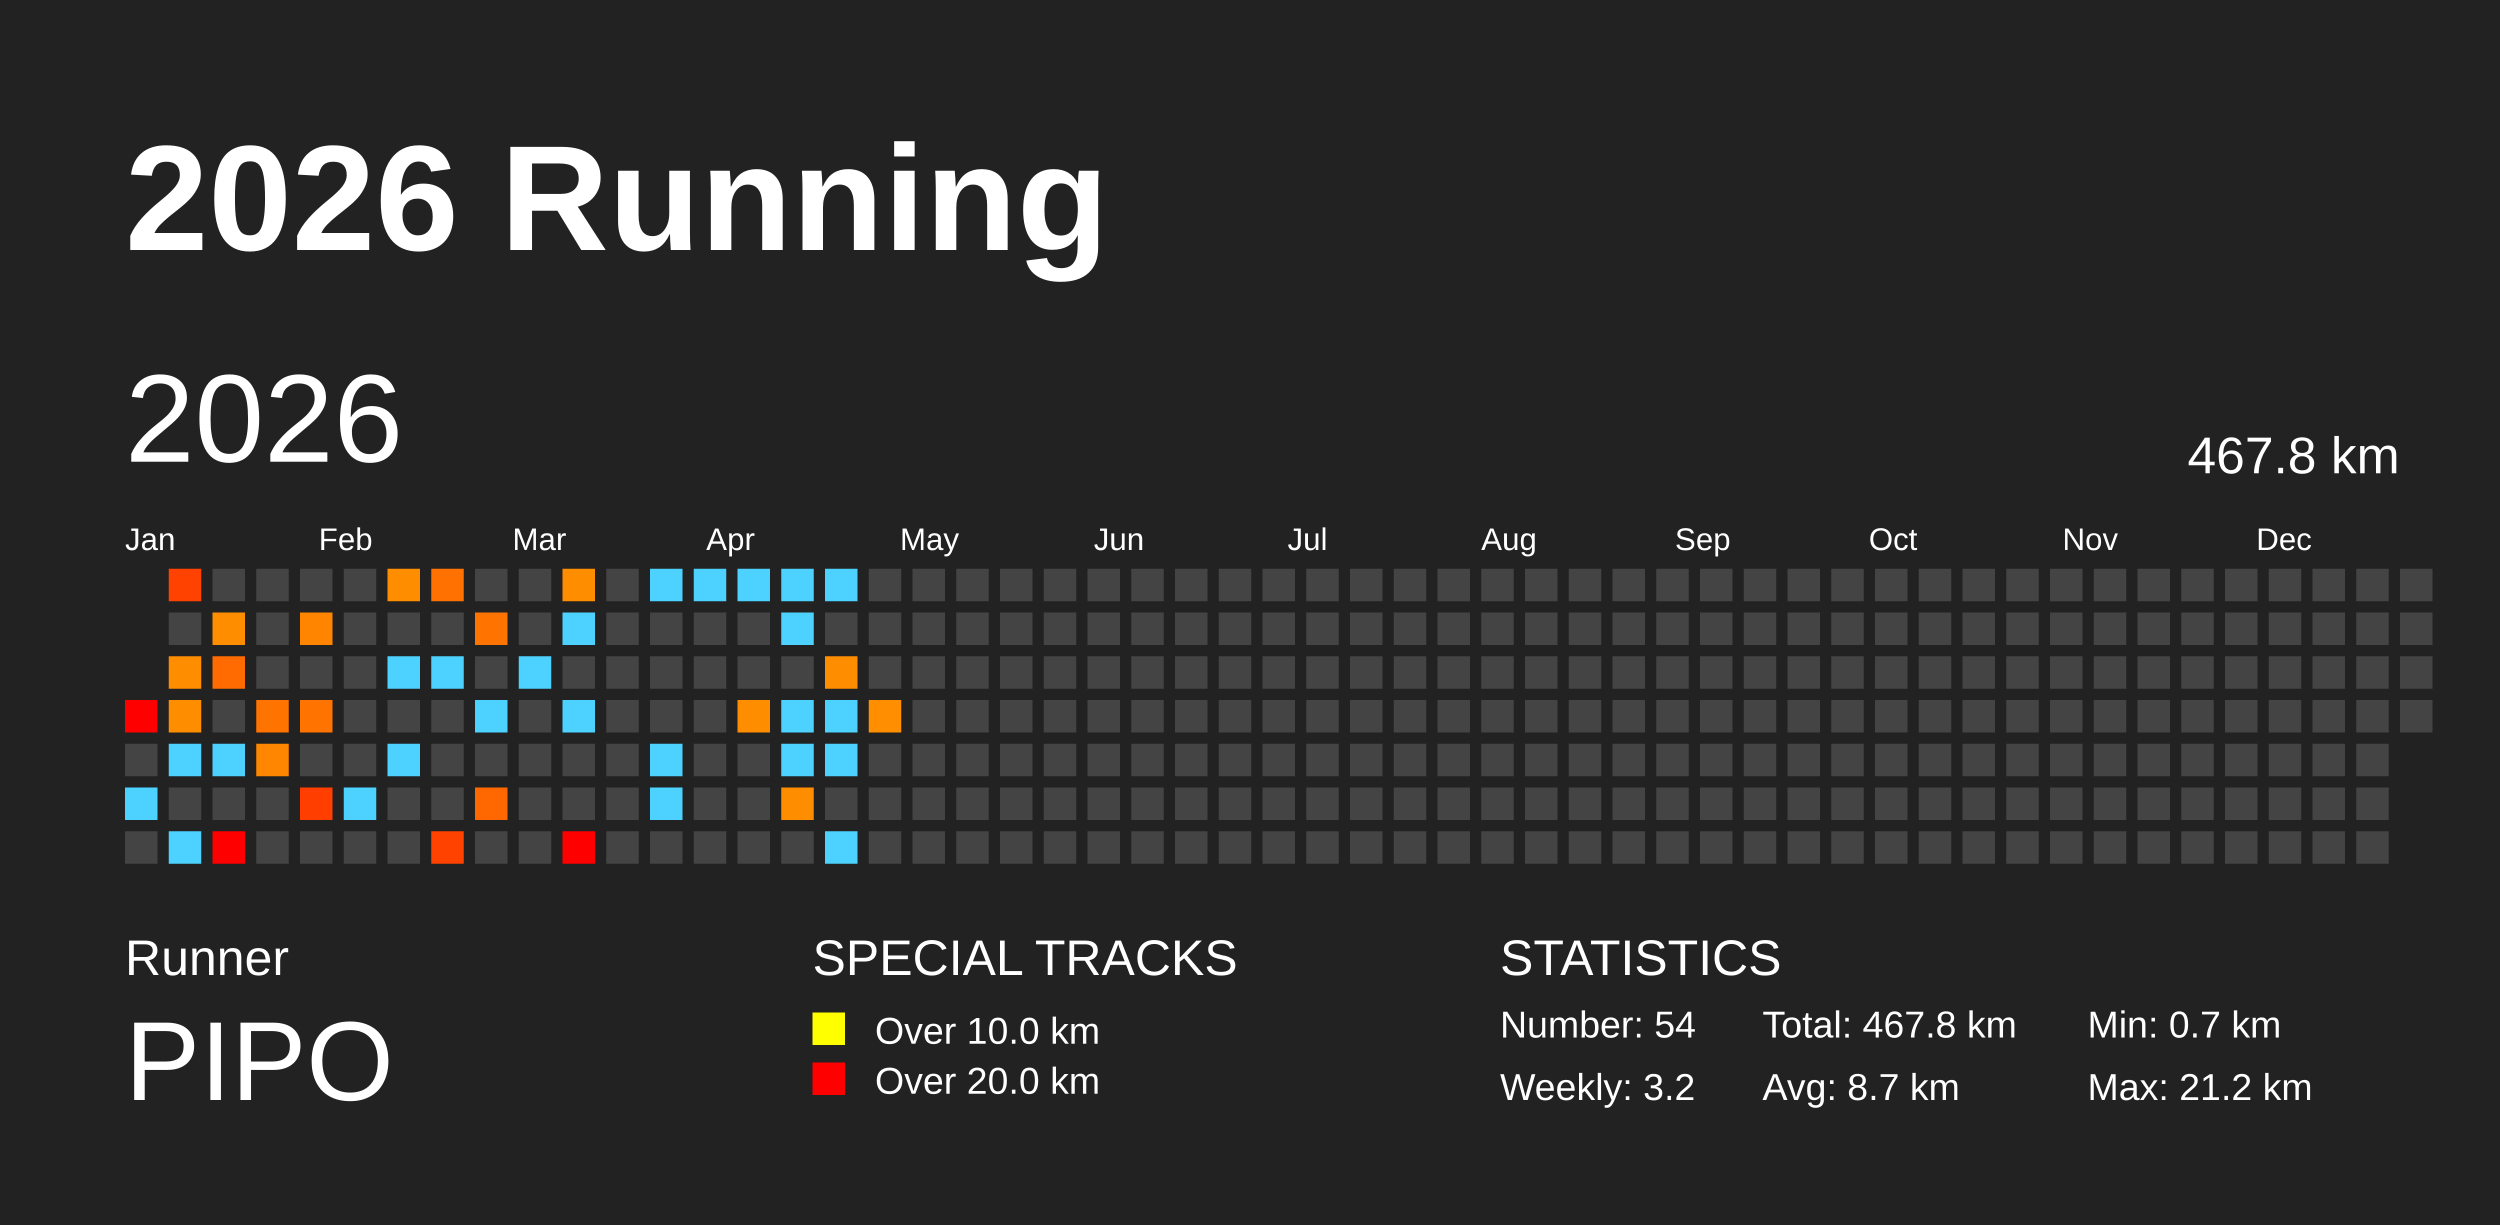
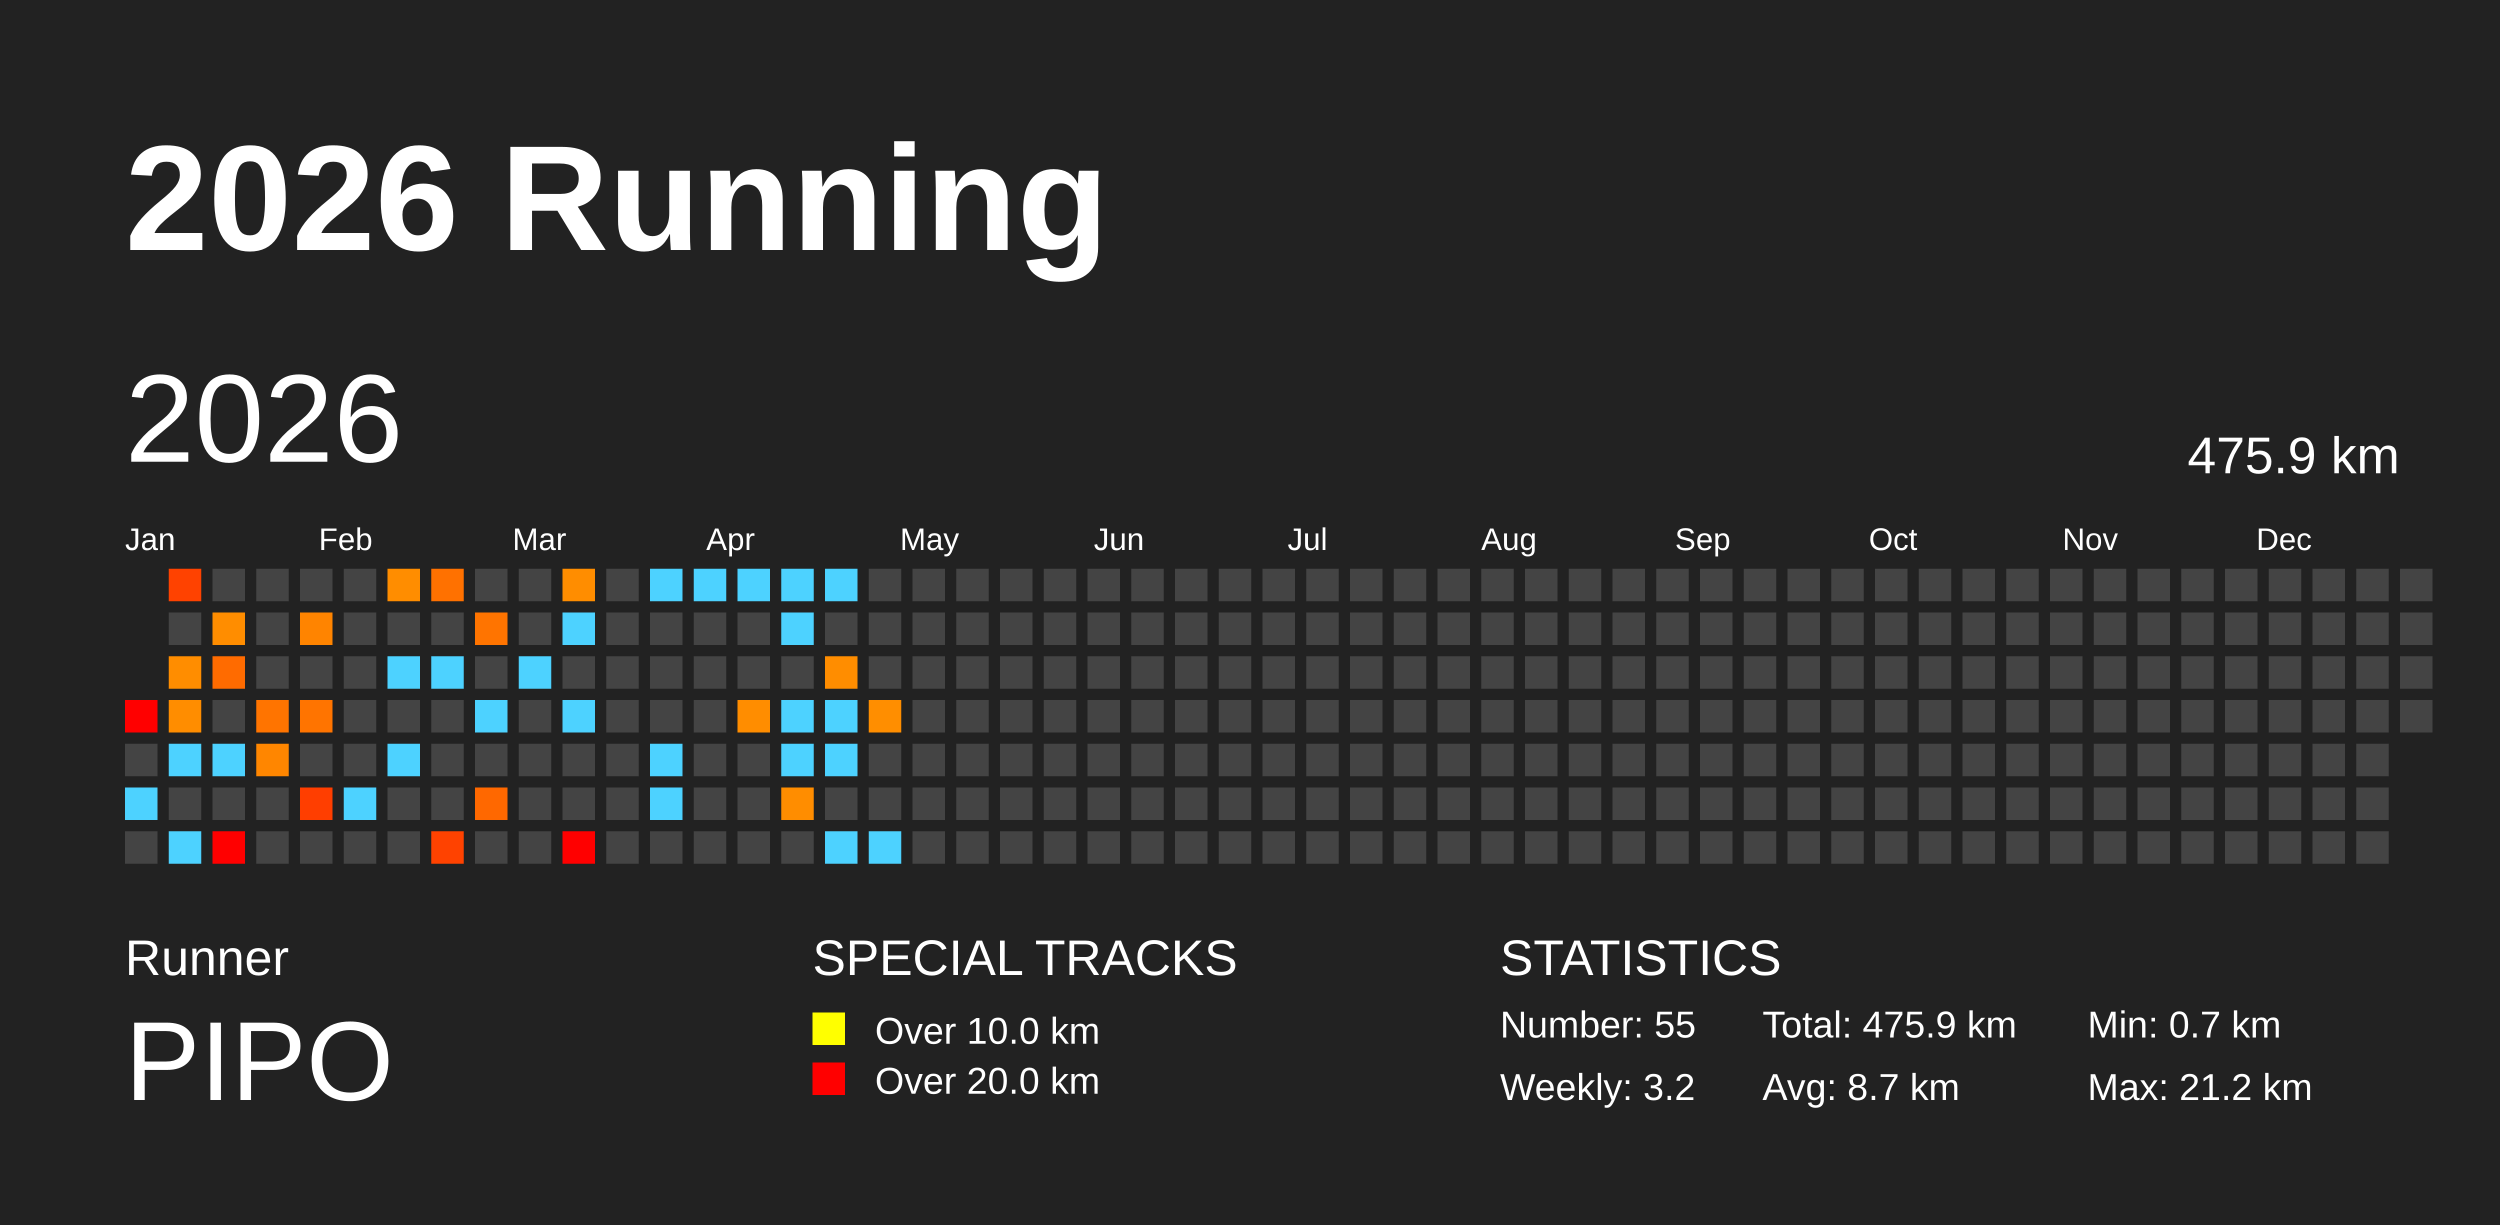
<svg xmlns="http://www.w3.org/2000/svg" baseProfile="full" height="98mm" version="1.1" viewBox="0,0,200,98" width="200mm">
  <defs />
  <rect fill="#222222" height="98" width="200" x="0" y="0" />
  <text fill="#FFFFFF" style="font-size:12px; font-family:Arial; font-weight:bold;" x="10" y="20">2026 Running</text>
  <text fill="#FFFFFF" style="font-size:4px; font-family:Arial" x="10" y="78">Runner</text>
  <text fill="#FFFFFF" style="font-size:9px; font-family:Arial" x="10" y="88">PIPO</text>
  <text fill="#FFFFFF" style="font-size:4px; font-family:Arial" x="65" y="78">SPECIAL TRACKS</text>
  <rect fill="yellow" height="2.6" width="2.6" x="65" y="81" />
  <text fill="#FFFFFF" style="font-size:3px; font-family:Arial" x="70" y="83.5">Over 10.0 km</text>
  <rect fill="red" height="2.6" width="2.6" x="65" y="85" />
  <text fill="#FFFFFF" style="font-size:3px; font-family:Arial" x="70" y="87.5">Over 20.0 km</text>
  <text fill="#FFFFFF" style="font-size:4px; font-family:Arial" x="120" y="78">STATISTICS</text>
-   <text fill="#FFFFFF" style="font-size:3px; font-family:Arial" x="120" y="83">Number: 54</text>
+   <text fill="#FFFFFF" style="font-size:3px; font-family:Arial" x="120" y="83">Number: 55</text>
  <text fill="#FFFFFF" style="font-size:3px; font-family:Arial" x="120" y="88">Weekly: 3.2</text>
-   <text fill="#FFFFFF" style="font-size:3px; font-family:Arial" x="141" y="83">Total: 467.8 km</text>
+   <text fill="#FFFFFF" style="font-size:3px; font-family:Arial" x="141" y="83">Total: 475.9 km</text>
  <text fill="#FFFFFF" style="font-size:3px; font-family:Arial" x="141" y="88">Avg: 8.7 km</text>
  <text fill="#FFFFFF" style="font-size:3px; font-family:Arial" x="167" y="83">Min: 0.7 km</text>
  <text fill="#FFFFFF" style="font-size:3px; font-family:Arial" x="167" y="88">Max: 21.2 km</text>
  <text dominant-baseline="hanging" fill="#FFFFFF" style="font-size:10.0px; font-family:Arial;" x="10" y="30">2026</text>
-   <text dominant-baseline="hanging" fill="#FFFFFF" style="font-size:4.125px; font-family:Arial;" x="175" y="35">467.8 km</text>
+   <text dominant-baseline="hanging" fill="#FFFFFF" style="font-size:4.125px; font-family:Arial;" x="175" y="35">475.9 km</text>
  <text fill="#FFFFFF" style="font-size:2.5px; font-family:Arial" x="10.0" y="44">Jan</text>
  <text fill="#FFFFFF" style="font-size:2.5px; font-family:Arial" x="25.5" y="44">Feb</text>
  <text fill="#FFFFFF" style="font-size:2.5px; font-family:Arial" x="41.0" y="44">Mar</text>
  <text fill="#FFFFFF" style="font-size:2.5px; font-family:Arial" x="56.5" y="44">Apr</text>
  <text fill="#FFFFFF" style="font-size:2.5px; font-family:Arial" x="72.0" y="44">May</text>
  <text fill="#FFFFFF" style="font-size:2.5px; font-family:Arial" x="87.5" y="44">Jun</text>
  <text fill="#FFFFFF" style="font-size:2.5px; font-family:Arial" x="103.0" y="44">Jul</text>
  <text fill="#FFFFFF" style="font-size:2.5px; font-family:Arial" x="118.5" y="44">Aug</text>
  <text fill="#FFFFFF" style="font-size:2.5px; font-family:Arial" x="134.0" y="44">Sep</text>
  <text fill="#FFFFFF" style="font-size:2.5px; font-family:Arial" x="149.5" y="44">Oct</text>
  <text fill="#FFFFFF" style="font-size:2.5px; font-family:Arial" x="165.0" y="44">Nov</text>
  <text fill="#FFFFFF" style="font-size:2.5px; font-family:Arial" x="180.5" y="44">Dec</text>
  <rect fill="red" height="2.6" width="2.6" x="10.0" y="56.0" />
  <rect fill="#444444" height="2.6" width="2.6" x="10.0" y="59.5" />
  <rect fill="#4dd2ff" height="2.6" width="2.6" x="10.0" y="63.0" />
  <rect fill="#444444" height="2.6" width="2.6" x="10.0" y="66.5" />
  <rect fill="#ff4200" height="2.6" width="2.6" x="13.5" y="45.5" />
  <rect fill="#444444" height="2.6" width="2.6" x="13.5" y="49.0" />
  <rect fill="#ff8d00" height="2.6" width="2.6" x="13.5" y="52.5" />
  <rect fill="#ff8d00" height="2.6" width="2.6" x="13.5" y="56.0" />
  <rect fill="#4dd2ff" height="2.6" width="2.6" x="13.5" y="59.5" />
  <rect fill="#444444" height="2.6" width="2.6" x="13.5" y="63.0" />
  <rect fill="#4dd2ff" height="2.6" width="2.6" x="13.5" y="66.5" />
  <rect fill="#444444" height="2.6" width="2.6" x="17.0" y="45.5" />
  <rect fill="#ff8d00" height="2.6" width="2.6" x="17.0" y="49.0" />
  <rect fill="#ff6b00" height="2.6" width="2.6" x="17.0" y="52.5" />
  <rect fill="#444444" height="2.6" width="2.6" x="17.0" y="56.0" />
  <rect fill="#4dd2ff" height="2.6" width="2.6" x="17.0" y="59.5" />
  <rect fill="#444444" height="2.6" width="2.6" x="17.0" y="63.0" />
  <rect fill="red" height="2.6" width="2.6" x="17.0" y="66.5" />
  <rect fill="#444444" height="2.6" width="2.6" x="20.5" y="45.5" />
  <rect fill="#444444" height="2.6" width="2.6" x="20.5" y="49.0" />
  <rect fill="#444444" height="2.6" width="2.6" x="20.5" y="52.5" />
  <rect fill="#ff7400" height="2.6" width="2.6" x="20.5" y="56.0" />
  <rect fill="#ff8600" height="2.6" width="2.6" x="20.5" y="59.5" />
  <rect fill="#444444" height="2.6" width="2.6" x="20.5" y="63.0" />
  <rect fill="#444444" height="2.6" width="2.6" x="20.5" y="66.5" />
  <rect fill="#444444" height="2.6" width="2.6" x="24.0" y="45.5" />
  <rect fill="#ff8400" height="2.6" width="2.6" x="24.0" y="49.0" />
  <rect fill="#444444" height="2.6" width="2.6" x="24.0" y="52.5" />
  <rect fill="#ff7400" height="2.6" width="2.6" x="24.0" y="56.0" />
  <rect fill="#444444" height="2.6" width="2.6" x="24.0" y="59.5" />
  <rect fill="#ff3e00" height="2.6" width="2.6" x="24.0" y="63.0" />
  <rect fill="#444444" height="2.6" width="2.6" x="24.0" y="66.5" />
  <rect fill="#444444" height="2.6" width="2.6" x="27.5" y="45.5" />
  <rect fill="#444444" height="2.6" width="2.6" x="27.5" y="49.0" />
  <rect fill="#444444" height="2.6" width="2.6" x="27.5" y="52.5" />
  <rect fill="#444444" height="2.6" width="2.6" x="27.5" y="56.0" />
  <rect fill="#444444" height="2.6" width="2.6" x="27.5" y="59.5" />
  <rect fill="#4dd2ff" height="2.6" width="2.6" x="27.5" y="63.0" />
  <rect fill="#444444" height="2.6" width="2.6" x="27.5" y="66.5" />
  <rect fill="#ff8d00" height="2.6" width="2.6" x="31.0" y="45.5" />
  <rect fill="#444444" height="2.6" width="2.6" x="31.0" y="49.0" />
  <rect fill="#4dd2ff" height="2.6" width="2.6" x="31.0" y="52.5" />
  <rect fill="#444444" height="2.6" width="2.6" x="31.0" y="56.0" />
  <rect fill="#4dd2ff" height="2.6" width="2.6" x="31.0" y="59.5" />
  <rect fill="#444444" height="2.6" width="2.6" x="31.0" y="63.0" />
  <rect fill="#444444" height="2.6" width="2.6" x="31.0" y="66.5" />
  <rect fill="#ff7100" height="2.6" width="2.6" x="34.5" y="45.5" />
  <rect fill="#444444" height="2.6" width="2.6" x="34.5" y="49.0" />
  <rect fill="#4dd2ff" height="2.6" width="2.6" x="34.5" y="52.5" />
  <rect fill="#444444" height="2.6" width="2.6" x="34.5" y="56.0" />
  <rect fill="#444444" height="2.6" width="2.6" x="34.5" y="59.5" />
  <rect fill="#444444" height="2.6" width="2.6" x="34.5" y="63.0" />
  <rect fill="#ff4200" height="2.6" width="2.6" x="34.5" y="66.5" />
  <rect fill="#444444" height="2.6" width="2.6" x="38.0" y="45.5" />
  <rect fill="#ff7400" height="2.6" width="2.6" x="38.0" y="49.0" />
  <rect fill="#444444" height="2.6" width="2.6" x="38.0" y="52.5" />
  <rect fill="#4dd2ff" height="2.6" width="2.6" x="38.0" y="56.0" />
  <rect fill="#444444" height="2.6" width="2.6" x="38.0" y="59.5" />
  <rect fill="#ff6800" height="2.6" width="2.6" x="38.0" y="63.0" />
  <rect fill="#444444" height="2.6" width="2.6" x="38.0" y="66.5" />
  <rect fill="#444444" height="2.6" width="2.6" x="41.5" y="45.5" />
  <rect fill="#444444" height="2.6" width="2.6" x="41.5" y="49.0" />
  <rect fill="#4dd2ff" height="2.6" width="2.6" x="41.5" y="52.5" />
  <rect fill="#444444" height="2.6" width="2.6" x="41.5" y="56.0" />
  <rect fill="#444444" height="2.6" width="2.6" x="41.5" y="59.5" />
  <rect fill="#444444" height="2.6" width="2.6" x="41.5" y="63.0" />
  <rect fill="#444444" height="2.6" width="2.6" x="41.5" y="66.5" />
  <rect fill="#ff8d00" height="2.6" width="2.6" x="45.0" y="45.5" />
  <rect fill="#4dd2ff" height="2.6" width="2.6" x="45.0" y="49.0" />
  <rect fill="#444444" height="2.6" width="2.6" x="45.0" y="52.5" />
  <rect fill="#4dd2ff" height="2.6" width="2.6" x="45.0" y="56.0" />
  <rect fill="#444444" height="2.6" width="2.6" x="45.0" y="59.5" />
  <rect fill="#444444" height="2.6" width="2.6" x="45.0" y="63.0" />
  <rect fill="red" height="2.6" width="2.6" x="45.0" y="66.5" />
  <rect fill="#444444" height="2.6" width="2.6" x="48.5" y="45.5" />
  <rect fill="#444444" height="2.6" width="2.6" x="48.5" y="49.0" />
  <rect fill="#444444" height="2.6" width="2.6" x="48.5" y="52.5" />
  <rect fill="#444444" height="2.6" width="2.6" x="48.5" y="56.0" />
  <rect fill="#444444" height="2.6" width="2.6" x="48.5" y="59.5" />
  <rect fill="#444444" height="2.6" width="2.6" x="48.5" y="63.0" />
  <rect fill="#444444" height="2.6" width="2.6" x="48.5" y="66.5" />
  <rect fill="#4dd2ff" height="2.6" width="2.6" x="52.0" y="45.5" />
  <rect fill="#444444" height="2.6" width="2.6" x="52.0" y="49.0" />
  <rect fill="#444444" height="2.6" width="2.6" x="52.0" y="52.5" />
  <rect fill="#444444" height="2.6" width="2.6" x="52.0" y="56.0" />
  <rect fill="#4dd2ff" height="2.6" width="2.6" x="52.0" y="59.5" />
  <rect fill="#4dd2ff" height="2.6" width="2.6" x="52.0" y="63.0" />
  <rect fill="#444444" height="2.6" width="2.6" x="52.0" y="66.5" />
  <rect fill="#4dd2ff" height="2.6" width="2.6" x="55.5" y="45.5" />
  <rect fill="#444444" height="2.6" width="2.6" x="55.5" y="49.0" />
  <rect fill="#444444" height="2.6" width="2.6" x="55.5" y="52.5" />
  <rect fill="#444444" height="2.6" width="2.6" x="55.5" y="56.0" />
  <rect fill="#444444" height="2.6" width="2.6" x="55.5" y="59.5" />
  <rect fill="#444444" height="2.6" width="2.6" x="55.5" y="63.0" />
  <rect fill="#444444" height="2.6" width="2.6" x="55.5" y="66.5" />
  <rect fill="#4dd2ff" height="2.6" width="2.6" x="59.0" y="45.5" />
  <rect fill="#444444" height="2.6" width="2.6" x="59.0" y="49.0" />
  <rect fill="#444444" height="2.6" width="2.6" x="59.0" y="52.5" />
  <rect fill="#ff8d00" height="2.6" width="2.6" x="59.0" y="56.0" />
  <rect fill="#444444" height="2.6" width="2.6" x="59.0" y="59.5" />
  <rect fill="#444444" height="2.6" width="2.6" x="59.0" y="63.0" />
  <rect fill="#444444" height="2.6" width="2.6" x="59.0" y="66.5" />
  <rect fill="#4dd2ff" height="2.6" width="2.6" x="62.5" y="45.5" />
  <rect fill="#4dd2ff" height="2.6" width="2.6" x="62.5" y="49.0" />
  <rect fill="#444444" height="2.6" width="2.6" x="62.5" y="52.5" />
  <rect fill="#4dd2ff" height="2.6" width="2.6" x="62.5" y="56.0" />
  <rect fill="#4dd2ff" height="2.6" width="2.6" x="62.5" y="59.5" />
  <rect fill="#ff8d00" height="2.6" width="2.6" x="62.5" y="63.0" />
  <rect fill="#444444" height="2.6" width="2.6" x="62.5" y="66.5" />
  <rect fill="#4dd2ff" height="2.6" width="2.6" x="66.0" y="45.5" />
  <rect fill="#444444" height="2.6" width="2.6" x="66.0" y="49.0" />
  <rect fill="#ff8d00" height="2.6" width="2.6" x="66.0" y="52.5" />
  <rect fill="#4dd2ff" height="2.6" width="2.6" x="66.0" y="56.0" />
  <rect fill="#4dd2ff" height="2.6" width="2.6" x="66.0" y="59.5" />
  <rect fill="#444444" height="2.6" width="2.6" x="66.0" y="63.0" />
  <rect fill="#4dd2ff" height="2.6" width="2.6" x="66.0" y="66.5" />
  <rect fill="#444444" height="2.6" width="2.6" x="69.5" y="45.5" />
  <rect fill="#444444" height="2.6" width="2.6" x="69.5" y="49.0" />
  <rect fill="#444444" height="2.6" width="2.6" x="69.5" y="52.5" />
  <rect fill="#ff8e00" height="2.6" width="2.6" x="69.5" y="56.0" />
  <rect fill="#444444" height="2.6" width="2.6" x="69.5" y="59.5" />
  <rect fill="#444444" height="2.6" width="2.6" x="69.5" y="63.0" />
-   <rect fill="#444444" height="2.6" width="2.6" x="69.5" y="66.5" />
+   <rect fill="#4dd2ff" height="2.6" width="2.6" x="69.5" y="66.5" />
  <rect fill="#444444" height="2.6" width="2.6" x="73.0" y="45.5" />
  <rect fill="#444444" height="2.6" width="2.6" x="73.0" y="49.0" />
  <rect fill="#444444" height="2.6" width="2.6" x="73.0" y="52.5" />
  <rect fill="#444444" height="2.6" width="2.6" x="73.0" y="56.0" />
  <rect fill="#444444" height="2.6" width="2.6" x="73.0" y="59.5" />
  <rect fill="#444444" height="2.6" width="2.6" x="73.0" y="63.0" />
  <rect fill="#444444" height="2.6" width="2.6" x="73.0" y="66.5" />
  <rect fill="#444444" height="2.6" width="2.6" x="76.5" y="45.5" />
  <rect fill="#444444" height="2.6" width="2.6" x="76.5" y="49.0" />
  <rect fill="#444444" height="2.6" width="2.6" x="76.5" y="52.5" />
  <rect fill="#444444" height="2.6" width="2.6" x="76.5" y="56.0" />
  <rect fill="#444444" height="2.6" width="2.6" x="76.5" y="59.5" />
  <rect fill="#444444" height="2.6" width="2.6" x="76.5" y="63.0" />
  <rect fill="#444444" height="2.6" width="2.6" x="76.5" y="66.5" />
  <rect fill="#444444" height="2.6" width="2.6" x="80.0" y="45.5" />
  <rect fill="#444444" height="2.6" width="2.6" x="80.0" y="49.0" />
  <rect fill="#444444" height="2.6" width="2.6" x="80.0" y="52.5" />
  <rect fill="#444444" height="2.6" width="2.6" x="80.0" y="56.0" />
  <rect fill="#444444" height="2.6" width="2.6" x="80.0" y="59.5" />
  <rect fill="#444444" height="2.6" width="2.6" x="80.0" y="63.0" />
  <rect fill="#444444" height="2.6" width="2.6" x="80.0" y="66.5" />
  <rect fill="#444444" height="2.6" width="2.6" x="83.5" y="45.5" />
  <rect fill="#444444" height="2.6" width="2.6" x="83.5" y="49.0" />
  <rect fill="#444444" height="2.6" width="2.6" x="83.5" y="52.5" />
  <rect fill="#444444" height="2.6" width="2.6" x="83.5" y="56.0" />
  <rect fill="#444444" height="2.6" width="2.6" x="83.5" y="59.5" />
  <rect fill="#444444" height="2.6" width="2.6" x="83.5" y="63.0" />
  <rect fill="#444444" height="2.6" width="2.6" x="83.5" y="66.5" />
  <rect fill="#444444" height="2.6" width="2.6" x="87.0" y="45.5" />
  <rect fill="#444444" height="2.6" width="2.6" x="87.0" y="49.0" />
  <rect fill="#444444" height="2.6" width="2.6" x="87.0" y="52.5" />
  <rect fill="#444444" height="2.6" width="2.6" x="87.0" y="56.0" />
  <rect fill="#444444" height="2.6" width="2.6" x="87.0" y="59.5" />
  <rect fill="#444444" height="2.6" width="2.6" x="87.0" y="63.0" />
  <rect fill="#444444" height="2.6" width="2.6" x="87.0" y="66.5" />
  <rect fill="#444444" height="2.6" width="2.6" x="90.5" y="45.5" />
  <rect fill="#444444" height="2.6" width="2.6" x="90.5" y="49.0" />
  <rect fill="#444444" height="2.6" width="2.6" x="90.5" y="52.5" />
  <rect fill="#444444" height="2.6" width="2.6" x="90.5" y="56.0" />
  <rect fill="#444444" height="2.6" width="2.6" x="90.5" y="59.5" />
  <rect fill="#444444" height="2.6" width="2.6" x="90.5" y="63.0" />
  <rect fill="#444444" height="2.6" width="2.6" x="90.5" y="66.5" />
  <rect fill="#444444" height="2.6" width="2.6" x="94.0" y="45.5" />
  <rect fill="#444444" height="2.6" width="2.6" x="94.0" y="49.0" />
  <rect fill="#444444" height="2.6" width="2.6" x="94.0" y="52.5" />
  <rect fill="#444444" height="2.6" width="2.6" x="94.0" y="56.0" />
  <rect fill="#444444" height="2.6" width="2.6" x="94.0" y="59.5" />
  <rect fill="#444444" height="2.6" width="2.6" x="94.0" y="63.0" />
  <rect fill="#444444" height="2.6" width="2.6" x="94.0" y="66.5" />
  <rect fill="#444444" height="2.6" width="2.6" x="97.5" y="45.5" />
  <rect fill="#444444" height="2.6" width="2.6" x="97.5" y="49.0" />
  <rect fill="#444444" height="2.6" width="2.6" x="97.5" y="52.5" />
  <rect fill="#444444" height="2.6" width="2.6" x="97.5" y="56.0" />
  <rect fill="#444444" height="2.6" width="2.6" x="97.5" y="59.5" />
  <rect fill="#444444" height="2.6" width="2.6" x="97.5" y="63.0" />
  <rect fill="#444444" height="2.6" width="2.6" x="97.5" y="66.5" />
  <rect fill="#444444" height="2.6" width="2.6" x="101.0" y="45.5" />
  <rect fill="#444444" height="2.6" width="2.6" x="101.0" y="49.0" />
  <rect fill="#444444" height="2.6" width="2.6" x="101.0" y="52.5" />
  <rect fill="#444444" height="2.6" width="2.6" x="101.0" y="56.0" />
  <rect fill="#444444" height="2.6" width="2.6" x="101.0" y="59.5" />
  <rect fill="#444444" height="2.6" width="2.6" x="101.0" y="63.0" />
  <rect fill="#444444" height="2.6" width="2.6" x="101.0" y="66.5" />
  <rect fill="#444444" height="2.6" width="2.6" x="104.5" y="45.5" />
  <rect fill="#444444" height="2.6" width="2.6" x="104.5" y="49.0" />
  <rect fill="#444444" height="2.6" width="2.6" x="104.5" y="52.5" />
  <rect fill="#444444" height="2.6" width="2.6" x="104.5" y="56.0" />
  <rect fill="#444444" height="2.6" width="2.6" x="104.5" y="59.5" />
  <rect fill="#444444" height="2.6" width="2.6" x="104.5" y="63.0" />
  <rect fill="#444444" height="2.6" width="2.6" x="104.5" y="66.5" />
  <rect fill="#444444" height="2.6" width="2.6" x="108.0" y="45.5" />
  <rect fill="#444444" height="2.6" width="2.6" x="108.0" y="49.0" />
  <rect fill="#444444" height="2.6" width="2.6" x="108.0" y="52.5" />
  <rect fill="#444444" height="2.6" width="2.6" x="108.0" y="56.0" />
  <rect fill="#444444" height="2.6" width="2.6" x="108.0" y="59.5" />
  <rect fill="#444444" height="2.6" width="2.6" x="108.0" y="63.0" />
  <rect fill="#444444" height="2.6" width="2.6" x="108.0" y="66.5" />
  <rect fill="#444444" height="2.6" width="2.6" x="111.5" y="45.5" />
  <rect fill="#444444" height="2.6" width="2.6" x="111.5" y="49.0" />
  <rect fill="#444444" height="2.6" width="2.6" x="111.5" y="52.5" />
  <rect fill="#444444" height="2.6" width="2.6" x="111.5" y="56.0" />
  <rect fill="#444444" height="2.6" width="2.6" x="111.5" y="59.5" />
  <rect fill="#444444" height="2.6" width="2.6" x="111.5" y="63.0" />
  <rect fill="#444444" height="2.6" width="2.6" x="111.5" y="66.5" />
  <rect fill="#444444" height="2.6" width="2.6" x="115.0" y="45.5" />
  <rect fill="#444444" height="2.6" width="2.6" x="115.0" y="49.0" />
  <rect fill="#444444" height="2.6" width="2.6" x="115.0" y="52.5" />
  <rect fill="#444444" height="2.6" width="2.6" x="115.0" y="56.0" />
  <rect fill="#444444" height="2.6" width="2.6" x="115.0" y="59.5" />
  <rect fill="#444444" height="2.6" width="2.6" x="115.0" y="63.0" />
  <rect fill="#444444" height="2.6" width="2.6" x="115.0" y="66.5" />
  <rect fill="#444444" height="2.6" width="2.6" x="118.5" y="45.5" />
  <rect fill="#444444" height="2.6" width="2.6" x="118.5" y="49.0" />
  <rect fill="#444444" height="2.6" width="2.6" x="118.5" y="52.5" />
  <rect fill="#444444" height="2.6" width="2.6" x="118.5" y="56.0" />
  <rect fill="#444444" height="2.6" width="2.6" x="118.5" y="59.5" />
  <rect fill="#444444" height="2.6" width="2.6" x="118.5" y="63.0" />
  <rect fill="#444444" height="2.6" width="2.6" x="118.5" y="66.5" />
  <rect fill="#444444" height="2.6" width="2.6" x="122.0" y="45.5" />
  <rect fill="#444444" height="2.6" width="2.6" x="122.0" y="49.0" />
  <rect fill="#444444" height="2.6" width="2.6" x="122.0" y="52.5" />
  <rect fill="#444444" height="2.6" width="2.6" x="122.0" y="56.0" />
  <rect fill="#444444" height="2.6" width="2.6" x="122.0" y="59.5" />
  <rect fill="#444444" height="2.6" width="2.6" x="122.0" y="63.0" />
  <rect fill="#444444" height="2.6" width="2.6" x="122.0" y="66.5" />
  <rect fill="#444444" height="2.6" width="2.6" x="125.5" y="45.5" />
  <rect fill="#444444" height="2.6" width="2.6" x="125.5" y="49.0" />
  <rect fill="#444444" height="2.6" width="2.6" x="125.5" y="52.5" />
  <rect fill="#444444" height="2.6" width="2.6" x="125.5" y="56.0" />
  <rect fill="#444444" height="2.6" width="2.6" x="125.5" y="59.5" />
  <rect fill="#444444" height="2.6" width="2.6" x="125.5" y="63.0" />
  <rect fill="#444444" height="2.6" width="2.6" x="125.5" y="66.5" />
  <rect fill="#444444" height="2.6" width="2.6" x="129.0" y="45.5" />
  <rect fill="#444444" height="2.6" width="2.6" x="129.0" y="49.0" />
  <rect fill="#444444" height="2.6" width="2.6" x="129.0" y="52.5" />
  <rect fill="#444444" height="2.6" width="2.6" x="129.0" y="56.0" />
  <rect fill="#444444" height="2.6" width="2.6" x="129.0" y="59.5" />
  <rect fill="#444444" height="2.6" width="2.6" x="129.0" y="63.0" />
  <rect fill="#444444" height="2.6" width="2.6" x="129.0" y="66.5" />
  <rect fill="#444444" height="2.6" width="2.6" x="132.5" y="45.5" />
  <rect fill="#444444" height="2.6" width="2.6" x="132.5" y="49.0" />
  <rect fill="#444444" height="2.6" width="2.6" x="132.5" y="52.5" />
  <rect fill="#444444" height="2.6" width="2.6" x="132.5" y="56.0" />
  <rect fill="#444444" height="2.6" width="2.6" x="132.5" y="59.5" />
  <rect fill="#444444" height="2.6" width="2.6" x="132.5" y="63.0" />
  <rect fill="#444444" height="2.6" width="2.6" x="132.5" y="66.5" />
  <rect fill="#444444" height="2.6" width="2.6" x="136.0" y="45.5" />
  <rect fill="#444444" height="2.6" width="2.6" x="136.0" y="49.0" />
  <rect fill="#444444" height="2.6" width="2.6" x="136.0" y="52.5" />
  <rect fill="#444444" height="2.6" width="2.6" x="136.0" y="56.0" />
  <rect fill="#444444" height="2.6" width="2.6" x="136.0" y="59.5" />
  <rect fill="#444444" height="2.6" width="2.6" x="136.0" y="63.0" />
  <rect fill="#444444" height="2.6" width="2.6" x="136.0" y="66.5" />
  <rect fill="#444444" height="2.6" width="2.6" x="139.5" y="45.5" />
  <rect fill="#444444" height="2.6" width="2.6" x="139.5" y="49.0" />
  <rect fill="#444444" height="2.6" width="2.6" x="139.5" y="52.5" />
  <rect fill="#444444" height="2.6" width="2.6" x="139.5" y="56.0" />
  <rect fill="#444444" height="2.6" width="2.6" x="139.5" y="59.5" />
  <rect fill="#444444" height="2.6" width="2.6" x="139.5" y="63.0" />
  <rect fill="#444444" height="2.6" width="2.6" x="139.5" y="66.5" />
  <rect fill="#444444" height="2.6" width="2.6" x="143.0" y="45.5" />
  <rect fill="#444444" height="2.6" width="2.6" x="143.0" y="49.0" />
  <rect fill="#444444" height="2.6" width="2.6" x="143.0" y="52.5" />
  <rect fill="#444444" height="2.6" width="2.6" x="143.0" y="56.0" />
  <rect fill="#444444" height="2.6" width="2.6" x="143.0" y="59.5" />
  <rect fill="#444444" height="2.6" width="2.6" x="143.0" y="63.0" />
  <rect fill="#444444" height="2.6" width="2.6" x="143.0" y="66.5" />
  <rect fill="#444444" height="2.6" width="2.6" x="146.5" y="45.5" />
  <rect fill="#444444" height="2.6" width="2.6" x="146.5" y="49.0" />
  <rect fill="#444444" height="2.6" width="2.6" x="146.5" y="52.5" />
  <rect fill="#444444" height="2.6" width="2.6" x="146.5" y="56.0" />
  <rect fill="#444444" height="2.6" width="2.6" x="146.5" y="59.5" />
  <rect fill="#444444" height="2.6" width="2.6" x="146.5" y="63.0" />
  <rect fill="#444444" height="2.6" width="2.6" x="146.5" y="66.5" />
  <rect fill="#444444" height="2.6" width="2.6" x="150.0" y="45.5" />
  <rect fill="#444444" height="2.6" width="2.6" x="150.0" y="49.0" />
  <rect fill="#444444" height="2.6" width="2.6" x="150.0" y="52.5" />
  <rect fill="#444444" height="2.6" width="2.6" x="150.0" y="56.0" />
  <rect fill="#444444" height="2.6" width="2.6" x="150.0" y="59.5" />
  <rect fill="#444444" height="2.6" width="2.6" x="150.0" y="63.0" />
  <rect fill="#444444" height="2.6" width="2.6" x="150.0" y="66.5" />
  <rect fill="#444444" height="2.6" width="2.6" x="153.5" y="45.5" />
  <rect fill="#444444" height="2.6" width="2.6" x="153.5" y="49.0" />
  <rect fill="#444444" height="2.6" width="2.6" x="153.5" y="52.5" />
  <rect fill="#444444" height="2.6" width="2.6" x="153.5" y="56.0" />
  <rect fill="#444444" height="2.6" width="2.6" x="153.5" y="59.5" />
  <rect fill="#444444" height="2.6" width="2.6" x="153.5" y="63.0" />
  <rect fill="#444444" height="2.6" width="2.6" x="153.5" y="66.5" />
  <rect fill="#444444" height="2.6" width="2.6" x="157.0" y="45.5" />
  <rect fill="#444444" height="2.6" width="2.6" x="157.0" y="49.0" />
  <rect fill="#444444" height="2.6" width="2.6" x="157.0" y="52.5" />
  <rect fill="#444444" height="2.6" width="2.6" x="157.0" y="56.0" />
  <rect fill="#444444" height="2.6" width="2.6" x="157.0" y="59.5" />
  <rect fill="#444444" height="2.6" width="2.6" x="157.0" y="63.0" />
  <rect fill="#444444" height="2.6" width="2.6" x="157.0" y="66.5" />
  <rect fill="#444444" height="2.6" width="2.6" x="160.5" y="45.5" />
  <rect fill="#444444" height="2.6" width="2.6" x="160.5" y="49.0" />
  <rect fill="#444444" height="2.6" width="2.6" x="160.5" y="52.5" />
  <rect fill="#444444" height="2.6" width="2.6" x="160.5" y="56.0" />
  <rect fill="#444444" height="2.6" width="2.6" x="160.5" y="59.5" />
  <rect fill="#444444" height="2.6" width="2.6" x="160.5" y="63.0" />
  <rect fill="#444444" height="2.6" width="2.6" x="160.5" y="66.5" />
  <rect fill="#444444" height="2.6" width="2.6" x="164.0" y="45.5" />
  <rect fill="#444444" height="2.6" width="2.6" x="164.0" y="49.0" />
  <rect fill="#444444" height="2.6" width="2.6" x="164.0" y="52.5" />
  <rect fill="#444444" height="2.6" width="2.6" x="164.0" y="56.0" />
  <rect fill="#444444" height="2.6" width="2.6" x="164.0" y="59.5" />
  <rect fill="#444444" height="2.6" width="2.6" x="164.0" y="63.0" />
  <rect fill="#444444" height="2.6" width="2.6" x="164.0" y="66.5" />
  <rect fill="#444444" height="2.6" width="2.6" x="167.5" y="45.5" />
  <rect fill="#444444" height="2.6" width="2.6" x="167.5" y="49.0" />
  <rect fill="#444444" height="2.6" width="2.6" x="167.5" y="52.5" />
  <rect fill="#444444" height="2.6" width="2.6" x="167.5" y="56.0" />
  <rect fill="#444444" height="2.6" width="2.6" x="167.5" y="59.5" />
  <rect fill="#444444" height="2.6" width="2.6" x="167.5" y="63.0" />
  <rect fill="#444444" height="2.6" width="2.6" x="167.5" y="66.5" />
  <rect fill="#444444" height="2.6" width="2.6" x="171.0" y="45.5" />
  <rect fill="#444444" height="2.6" width="2.6" x="171.0" y="49.0" />
  <rect fill="#444444" height="2.6" width="2.6" x="171.0" y="52.5" />
  <rect fill="#444444" height="2.6" width="2.6" x="171.0" y="56.0" />
  <rect fill="#444444" height="2.6" width="2.6" x="171.0" y="59.5" />
  <rect fill="#444444" height="2.6" width="2.6" x="171.0" y="63.0" />
  <rect fill="#444444" height="2.6" width="2.6" x="171.0" y="66.5" />
  <rect fill="#444444" height="2.6" width="2.6" x="174.5" y="45.5" />
  <rect fill="#444444" height="2.6" width="2.6" x="174.5" y="49.0" />
  <rect fill="#444444" height="2.6" width="2.6" x="174.5" y="52.5" />
  <rect fill="#444444" height="2.6" width="2.6" x="174.5" y="56.0" />
  <rect fill="#444444" height="2.6" width="2.6" x="174.5" y="59.5" />
  <rect fill="#444444" height="2.6" width="2.6" x="174.5" y="63.0" />
  <rect fill="#444444" height="2.6" width="2.6" x="174.5" y="66.5" />
  <rect fill="#444444" height="2.6" width="2.6" x="178.0" y="45.5" />
  <rect fill="#444444" height="2.6" width="2.6" x="178.0" y="49.0" />
  <rect fill="#444444" height="2.6" width="2.6" x="178.0" y="52.5" />
  <rect fill="#444444" height="2.6" width="2.6" x="178.0" y="56.0" />
  <rect fill="#444444" height="2.6" width="2.6" x="178.0" y="59.5" />
  <rect fill="#444444" height="2.6" width="2.6" x="178.0" y="63.0" />
  <rect fill="#444444" height="2.6" width="2.6" x="178.0" y="66.5" />
  <rect fill="#444444" height="2.6" width="2.6" x="181.5" y="45.5" />
  <rect fill="#444444" height="2.6" width="2.6" x="181.5" y="49.0" />
  <rect fill="#444444" height="2.6" width="2.6" x="181.5" y="52.5" />
  <rect fill="#444444" height="2.6" width="2.6" x="181.5" y="56.0" />
  <rect fill="#444444" height="2.6" width="2.6" x="181.5" y="59.5" />
  <rect fill="#444444" height="2.6" width="2.6" x="181.5" y="63.0" />
  <rect fill="#444444" height="2.6" width="2.6" x="181.5" y="66.5" />
  <rect fill="#444444" height="2.6" width="2.6" x="185.0" y="45.5" />
  <rect fill="#444444" height="2.6" width="2.6" x="185.0" y="49.0" />
  <rect fill="#444444" height="2.6" width="2.6" x="185.0" y="52.5" />
  <rect fill="#444444" height="2.6" width="2.6" x="185.0" y="56.0" />
  <rect fill="#444444" height="2.6" width="2.6" x="185.0" y="59.5" />
  <rect fill="#444444" height="2.6" width="2.6" x="185.0" y="63.0" />
  <rect fill="#444444" height="2.6" width="2.6" x="185.0" y="66.5" />
  <rect fill="#444444" height="2.6" width="2.6" x="188.5" y="45.5" />
  <rect fill="#444444" height="2.6" width="2.6" x="188.5" y="49.0" />
  <rect fill="#444444" height="2.6" width="2.6" x="188.5" y="52.5" />
  <rect fill="#444444" height="2.6" width="2.6" x="188.5" y="56.0" />
  <rect fill="#444444" height="2.6" width="2.6" x="188.5" y="59.5" />
  <rect fill="#444444" height="2.6" width="2.6" x="188.5" y="63.0" />
  <rect fill="#444444" height="2.6" width="2.6" x="188.5" y="66.5" />
  <rect fill="#444444" height="2.6" width="2.6" x="192.0" y="45.5" />
  <rect fill="#444444" height="2.6" width="2.6" x="192.0" y="49.0" />
  <rect fill="#444444" height="2.6" width="2.6" x="192.0" y="52.5" />
  <rect fill="#444444" height="2.6" width="2.6" x="192.0" y="56.0" />
</svg>
